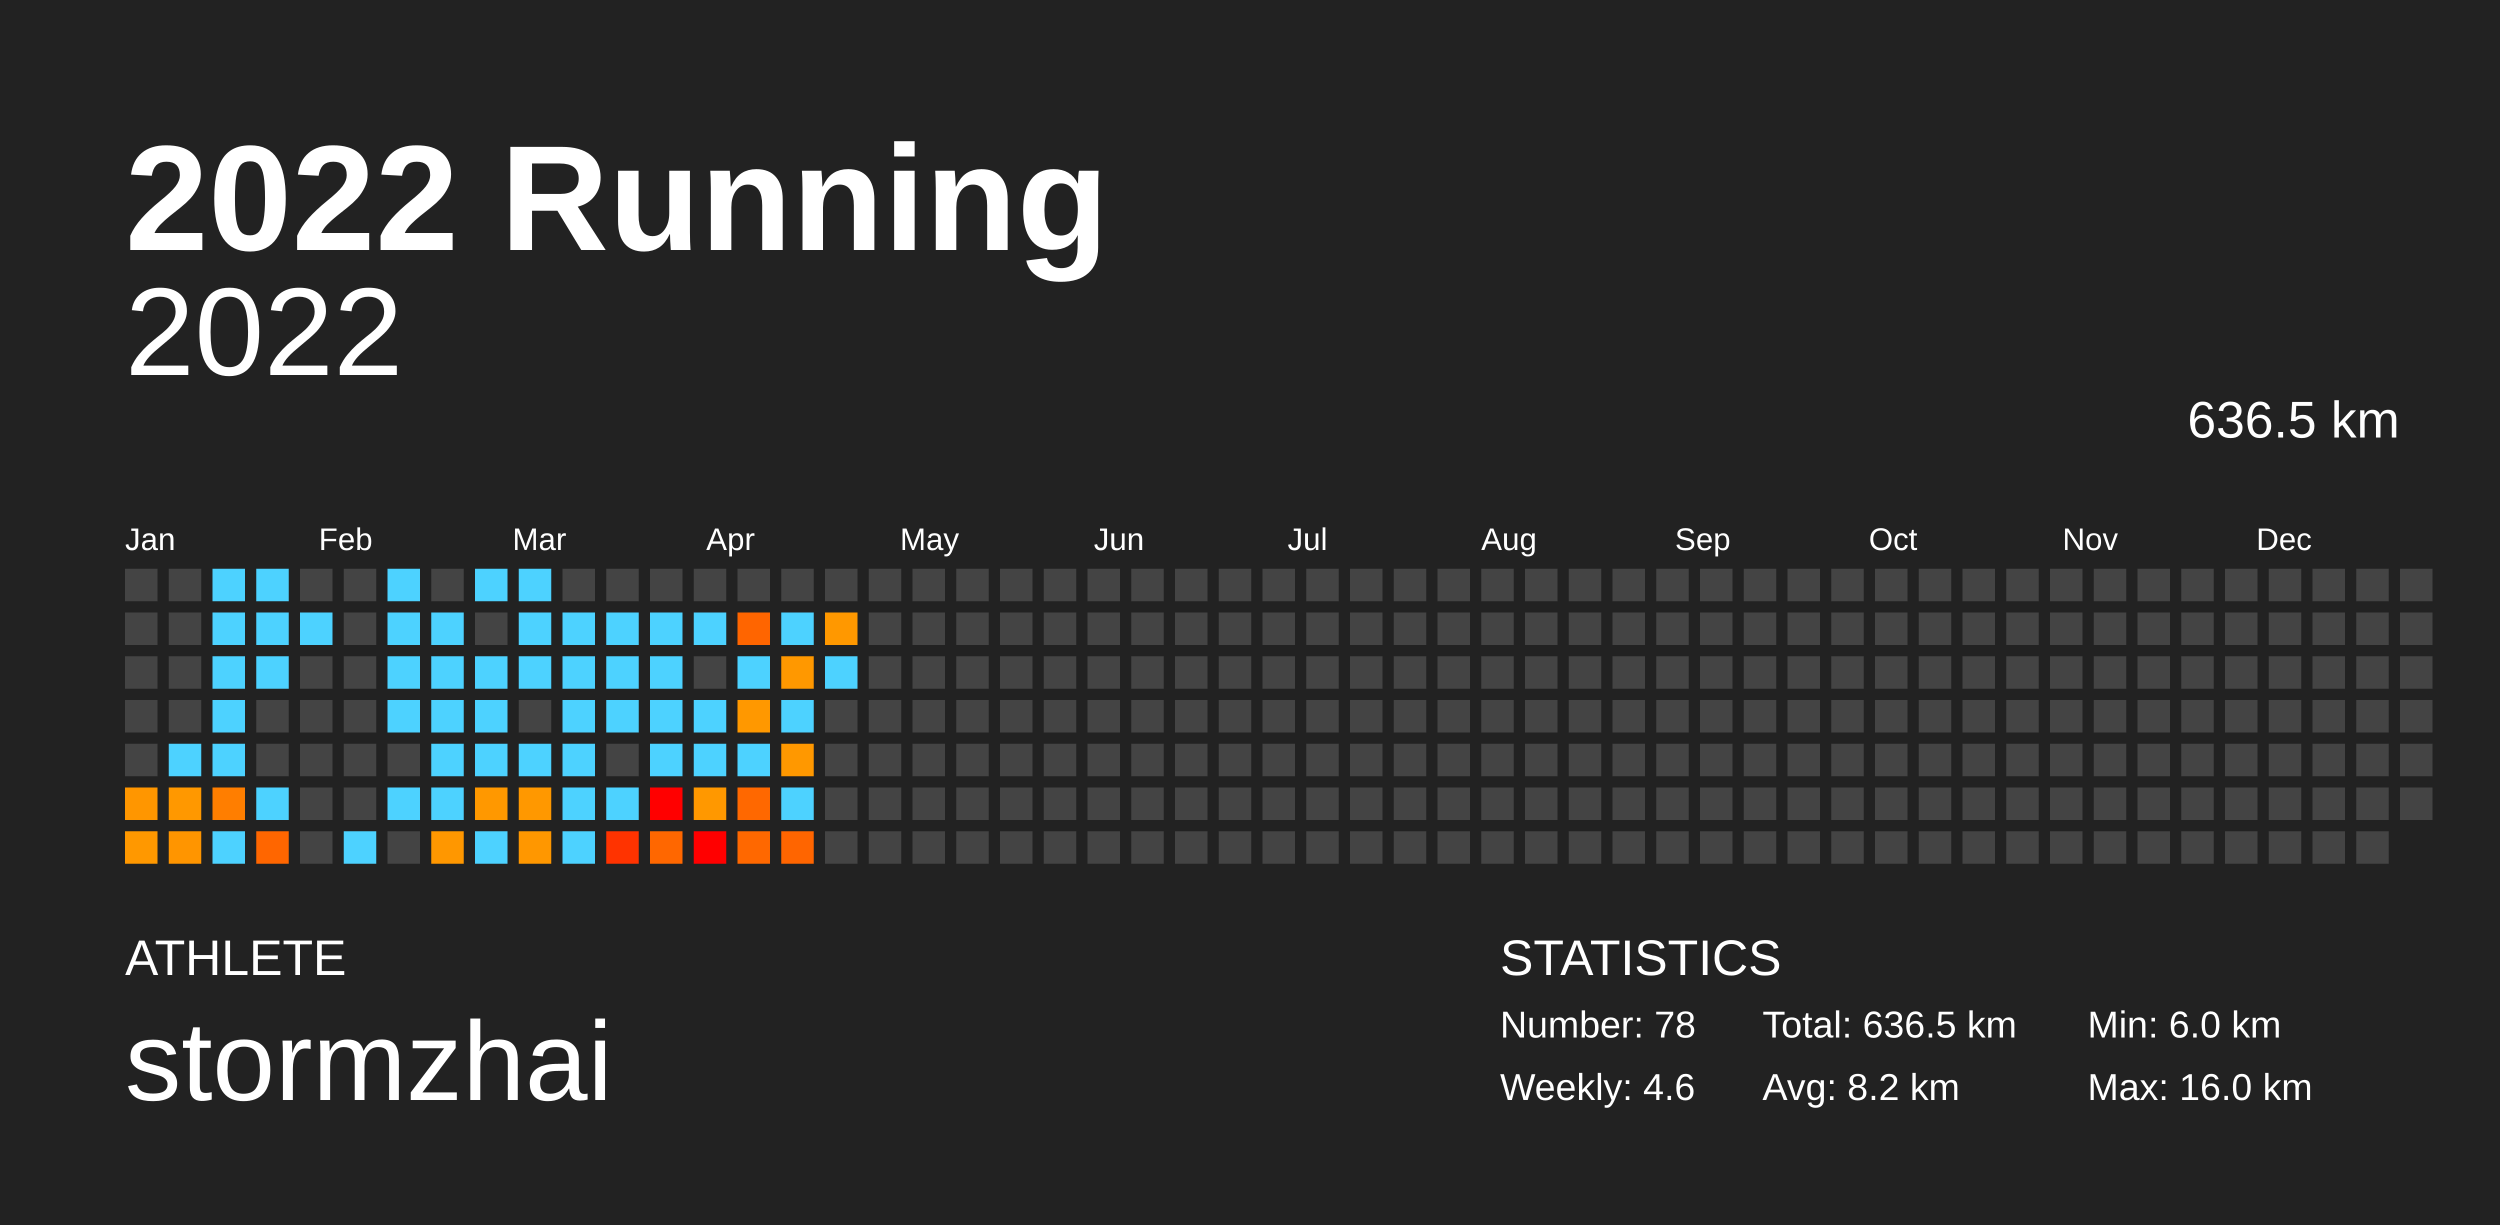
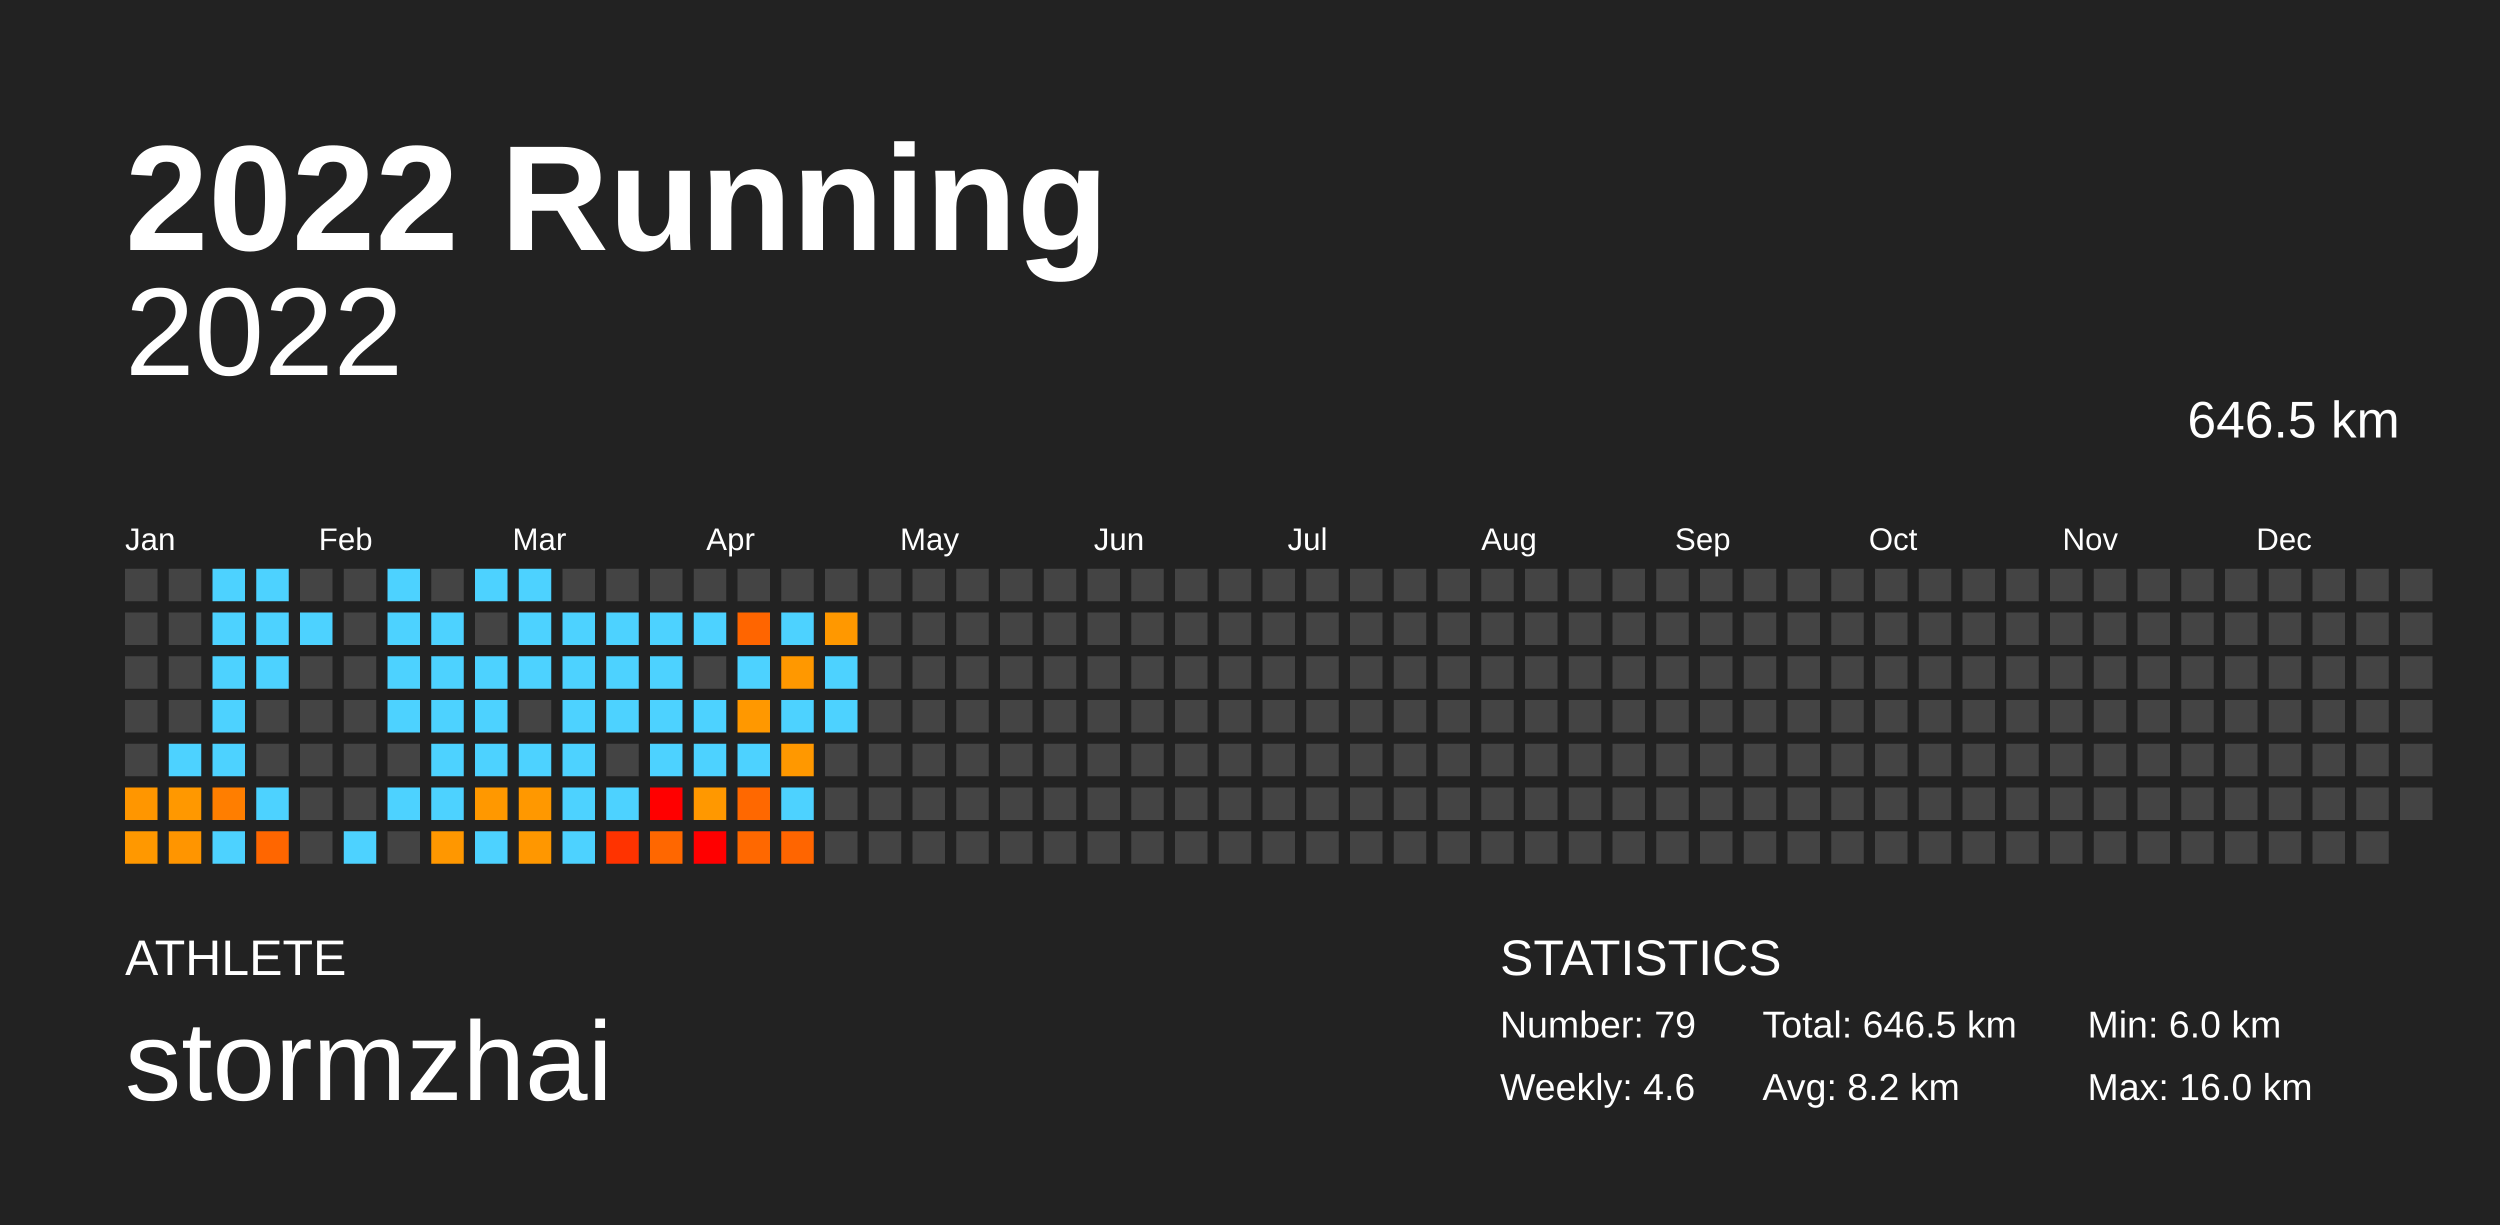
<svg xmlns="http://www.w3.org/2000/svg" baseProfile="full" height="98mm" version="1.1" viewBox="0,0,200,98" width="200mm">
  <defs />
  <rect fill="#222222" height="98" width="200" x="0" y="0" />
  <text fill="#FFFFFF" style="font-size:12px; font-family:Arial; font-weight:bold;" x="10" y="20">2022 Running</text>
  <text fill="#FFFFFF" style="font-size:4px; font-family:Arial" x="10" y="78">ATHLETE</text>
  <text fill="#FFFFFF" style="font-size:9px; font-family:Arial" x="10" y="88">stormzhai</text>
  <text fill="#FFFFFF" style="font-size:4px; font-family:Arial" x="120" y="78">STATISTICS</text>
-   <text fill="#FFFFFF" style="font-size:3px; font-family:Arial" x="120" y="83">Number: 78</text>
+   <text fill="#FFFFFF" style="font-size:3px; font-family:Arial" x="120" y="83">Number: 79</text>
  <text fill="#FFFFFF" style="font-size:3px; font-family:Arial" x="120" y="88">Weekly: 4.6</text>
-   <text fill="#FFFFFF" style="font-size:3px; font-family:Arial" x="141" y="83">Total: 636.5 km</text>
+   <text fill="#FFFFFF" style="font-size:3px; font-family:Arial" x="141" y="83">Total: 646.5 km</text>
  <text fill="#FFFFFF" style="font-size:3px; font-family:Arial" x="141" y="88">Avg: 8.2 km</text>
  <text fill="#FFFFFF" style="font-size:3px; font-family:Arial" x="167" y="83">Min: 6.0 km</text>
  <text fill="#FFFFFF" style="font-size:3px; font-family:Arial" x="167" y="88">Max: 16.0 km</text>
  <text alignment-baseline="hanging" fill="#FFFFFF" style="font-size:10.0px; font-family:Arial;" x="10" y="30">2022</text>
-   <text alignment-baseline="hanging" fill="#FFFFFF" style="font-size:4.125px; font-family:Arial;" x="175" y="35">636.5 km</text>
+   <text alignment-baseline="hanging" fill="#FFFFFF" style="font-size:4.125px; font-family:Arial;" x="175" y="35">646.5 km</text>
  <text fill="#FFFFFF" style="font-size:2.5px; font-family:Arial" x="10.0" y="44">Jan</text>
  <text fill="#FFFFFF" style="font-size:2.5px; font-family:Arial" x="25.5" y="44">Feb</text>
  <text fill="#FFFFFF" style="font-size:2.5px; font-family:Arial" x="41.0" y="44">Mar</text>
  <text fill="#FFFFFF" style="font-size:2.5px; font-family:Arial" x="56.5" y="44">Apr</text>
  <text fill="#FFFFFF" style="font-size:2.5px; font-family:Arial" x="72.0" y="44">May</text>
  <text fill="#FFFFFF" style="font-size:2.5px; font-family:Arial" x="87.5" y="44">Jun</text>
  <text fill="#FFFFFF" style="font-size:2.5px; font-family:Arial" x="103.0" y="44">Jul</text>
  <text fill="#FFFFFF" style="font-size:2.5px; font-family:Arial" x="118.5" y="44">Aug</text>
  <text fill="#FFFFFF" style="font-size:2.5px; font-family:Arial" x="134.0" y="44">Sep</text>
  <text fill="#FFFFFF" style="font-size:2.5px; font-family:Arial" x="149.5" y="44">Oct</text>
  <text fill="#FFFFFF" style="font-size:2.5px; font-family:Arial" x="165.0" y="44">Nov</text>
  <text fill="#FFFFFF" style="font-size:2.5px; font-family:Arial" x="180.5" y="44">Dec</text>
  <rect fill="#444444" height="2.6" width="2.6" x="10.0" y="45.5" />
  <rect fill="#444444" height="2.6" width="2.6" x="10.0" y="49.0" />
  <rect fill="#444444" height="2.6" width="2.6" x="10.0" y="52.5" />
  <rect fill="#444444" height="2.6" width="2.6" x="10.0" y="56.0" />
  <rect fill="#444444" height="2.6" width="2.6" x="10.0" y="59.5" />
  <rect fill="#ff9600" height="2.6" width="2.6" x="10.0" y="63.0" />
  <rect fill="#ff9800" height="2.6" width="2.6" x="10.0" y="66.5" />
  <rect fill="#444444" height="2.6" width="2.6" x="13.5" y="45.5" />
  <rect fill="#444444" height="2.6" width="2.6" x="13.5" y="49.0" />
  <rect fill="#444444" height="2.6" width="2.6" x="13.5" y="52.5" />
  <rect fill="#444444" height="2.6" width="2.6" x="13.5" y="56.0" />
  <rect fill="#4dd2ff" height="2.6" width="2.6" x="13.5" y="59.5" />
  <rect fill="#ff9800" height="2.6" width="2.6" x="13.5" y="63.0" />
  <rect fill="#ff9500" height="2.6" width="2.6" x="13.5" y="66.5" />
  <rect fill="#4dd2ff" height="2.6" width="2.6" x="17.0" y="45.5" />
  <rect fill="#4dd2ff" height="2.6" width="2.6" x="17.0" y="49.0" />
  <rect fill="#4dd2ff" height="2.6" width="2.6" x="17.0" y="52.5" />
  <rect fill="#4dd2ff" height="2.6" width="2.6" x="17.0" y="56.0" />
  <rect fill="#4dd2ff" height="2.6" width="2.6" x="17.0" y="59.5" />
  <rect fill="#ff7e00" height="2.6" width="2.6" x="17.0" y="63.0" />
  <rect fill="#4dd2ff" height="2.6" width="2.6" x="17.0" y="66.5" />
  <rect fill="#4dd2ff" height="2.6" width="2.6" x="20.5" y="45.5" />
  <rect fill="#4dd2ff" height="2.6" width="2.6" x="20.5" y="49.0" />
  <rect fill="#4dd2ff" height="2.6" width="2.6" x="20.5" y="52.5" />
  <rect fill="#444444" height="2.6" width="2.6" x="20.5" y="56.0" />
  <rect fill="#444444" height="2.6" width="2.6" x="20.5" y="59.5" />
  <rect fill="#4dd2ff" height="2.6" width="2.6" x="20.5" y="63.0" />
  <rect fill="#ff6600" height="2.6" width="2.6" x="20.5" y="66.5" />
  <rect fill="#444444" height="2.6" width="2.6" x="24.0" y="45.5" />
  <rect fill="#4dd2ff" height="2.6" width="2.6" x="24.0" y="49.0" />
  <rect fill="#444444" height="2.6" width="2.6" x="24.0" y="52.5" />
  <rect fill="#444444" height="2.6" width="2.6" x="24.0" y="56.0" />
  <rect fill="#444444" height="2.6" width="2.6" x="24.0" y="59.5" />
  <rect fill="#444444" height="2.6" width="2.6" x="24.0" y="63.0" />
  <rect fill="#444444" height="2.6" width="2.6" x="24.0" y="66.5" />
  <rect fill="#444444" height="2.6" width="2.6" x="27.5" y="45.5" />
  <rect fill="#444444" height="2.6" width="2.6" x="27.5" y="49.0" />
  <rect fill="#444444" height="2.6" width="2.6" x="27.5" y="52.5" />
  <rect fill="#444444" height="2.6" width="2.6" x="27.5" y="56.0" />
  <rect fill="#444444" height="2.6" width="2.6" x="27.5" y="59.5" />
  <rect fill="#444444" height="2.6" width="2.6" x="27.5" y="63.0" />
  <rect fill="#4dd2ff" height="2.6" width="2.6" x="27.5" y="66.5" />
  <rect fill="#4dd2ff" height="2.6" width="2.6" x="31.0" y="45.5" />
  <rect fill="#4dd2ff" height="2.6" width="2.6" x="31.0" y="49.0" />
  <rect fill="#4dd2ff" height="2.6" width="2.6" x="31.0" y="52.5" />
  <rect fill="#4dd2ff" height="2.6" width="2.6" x="31.0" y="56.0" />
  <rect fill="#444444" height="2.6" width="2.6" x="31.0" y="59.5" />
  <rect fill="#4dd2ff" height="2.6" width="2.6" x="31.0" y="63.0" />
  <rect fill="#444444" height="2.6" width="2.6" x="31.0" y="66.5" />
  <rect fill="#444444" height="2.6" width="2.6" x="34.5" y="45.5" />
  <rect fill="#4dd2ff" height="2.6" width="2.6" x="34.5" y="49.0" />
  <rect fill="#4dd2ff" height="2.6" width="2.6" x="34.5" y="52.5" />
  <rect fill="#4dd2ff" height="2.6" width="2.6" x="34.5" y="56.0" />
  <rect fill="#4dd2ff" height="2.6" width="2.6" x="34.5" y="59.5" />
  <rect fill="#4dd2ff" height="2.6" width="2.6" x="34.5" y="63.0" />
  <rect fill="#ff9700" height="2.6" width="2.6" x="34.5" y="66.5" />
  <rect fill="#4dd2ff" height="2.6" width="2.6" x="38.0" y="45.5" />
  <rect fill="#444444" height="2.6" width="2.6" x="38.0" y="49.0" />
  <rect fill="#4dd2ff" height="2.6" width="2.6" x="38.0" y="52.5" />
  <rect fill="#4dd2ff" height="2.6" width="2.6" x="38.0" y="56.0" />
  <rect fill="#4dd2ff" height="2.6" width="2.6" x="38.0" y="59.5" />
  <rect fill="#ff9800" height="2.6" width="2.6" x="38.0" y="63.0" />
  <rect fill="#4dd2ff" height="2.6" width="2.6" x="38.0" y="66.5" />
  <rect fill="#4dd2ff" height="2.6" width="2.6" x="41.5" y="45.5" />
  <rect fill="#4dd2ff" height="2.6" width="2.6" x="41.5" y="49.0" />
  <rect fill="#4dd2ff" height="2.6" width="2.6" x="41.5" y="52.5" />
  <rect fill="#444444" height="2.6" width="2.6" x="41.5" y="56.0" />
  <rect fill="#4dd2ff" height="2.6" width="2.6" x="41.5" y="59.5" />
  <rect fill="#ff9800" height="2.6" width="2.6" x="41.5" y="63.0" />
  <rect fill="#ff9700" height="2.6" width="2.6" x="41.5" y="66.5" />
  <rect fill="#444444" height="2.6" width="2.6" x="45.0" y="45.5" />
  <rect fill="#4dd2ff" height="2.6" width="2.6" x="45.0" y="49.0" />
  <rect fill="#4dd2ff" height="2.6" width="2.6" x="45.0" y="52.5" />
  <rect fill="#4dd2ff" height="2.6" width="2.6" x="45.0" y="56.0" />
  <rect fill="#4dd2ff" height="2.6" width="2.6" x="45.0" y="59.5" />
  <rect fill="#4dd2ff" height="2.6" width="2.6" x="45.0" y="63.0" />
  <rect fill="#4dd2ff" height="2.6" width="2.6" x="45.0" y="66.5" />
  <rect fill="#444444" height="2.6" width="2.6" x="48.5" y="45.5" />
  <rect fill="#4dd2ff" height="2.6" width="2.6" x="48.5" y="49.0" />
  <rect fill="#4dd2ff" height="2.6" width="2.6" x="48.5" y="52.5" />
  <rect fill="#4dd2ff" height="2.6" width="2.6" x="48.5" y="56.0" />
  <rect fill="#444444" height="2.6" width="2.6" x="48.5" y="59.5" />
  <rect fill="#4dd2ff" height="2.6" width="2.6" x="48.5" y="63.0" />
  <rect fill="#ff3300" height="2.6" width="2.6" x="48.5" y="66.5" />
  <rect fill="#444444" height="2.6" width="2.6" x="52.0" y="45.5" />
  <rect fill="#4dd2ff" height="2.6" width="2.6" x="52.0" y="49.0" />
  <rect fill="#4dd2ff" height="2.6" width="2.6" x="52.0" y="52.5" />
  <rect fill="#4dd2ff" height="2.6" width="2.6" x="52.0" y="56.0" />
  <rect fill="#4dd2ff" height="2.6" width="2.6" x="52.0" y="59.5" />
  <rect fill="#ff0000" height="2.6" width="2.6" x="52.0" y="63.0" />
  <rect fill="#ff6700" height="2.6" width="2.6" x="52.0" y="66.5" />
  <rect fill="#444444" height="2.6" width="2.6" x="55.5" y="45.5" />
  <rect fill="#4dd2ff" height="2.6" width="2.6" x="55.5" y="49.0" />
  <rect fill="#444444" height="2.6" width="2.6" x="55.5" y="52.5" />
  <rect fill="#4dd2ff" height="2.6" width="2.6" x="55.5" y="56.0" />
  <rect fill="#4dd2ff" height="2.6" width="2.6" x="55.5" y="59.5" />
  <rect fill="#ff9800" height="2.6" width="2.6" x="55.5" y="63.0" />
  <rect fill="#ff0000" height="2.6" width="2.6" x="55.5" y="66.5" />
  <rect fill="#444444" height="2.6" width="2.6" x="59.0" y="45.5" />
  <rect fill="#ff6500" height="2.6" width="2.6" x="59.0" y="49.0" />
  <rect fill="#4dd2ff" height="2.6" width="2.6" x="59.0" y="52.5" />
  <rect fill="#ff9800" height="2.6" width="2.6" x="59.0" y="56.0" />
  <rect fill="#4dd2ff" height="2.6" width="2.6" x="59.0" y="59.5" />
  <rect fill="#ff6800" height="2.6" width="2.6" x="59.0" y="63.0" />
  <rect fill="#ff6800" height="2.6" width="2.6" x="59.0" y="66.5" />
  <rect fill="#444444" height="2.6" width="2.6" x="62.5" y="45.5" />
  <rect fill="#4dd2ff" height="2.6" width="2.6" x="62.5" y="49.0" />
  <rect fill="#ff9800" height="2.6" width="2.6" x="62.5" y="52.5" />
  <rect fill="#4dd2ff" height="2.6" width="2.6" x="62.5" y="56.0" />
  <rect fill="#ff9800" height="2.6" width="2.6" x="62.5" y="59.5" />
  <rect fill="#4dd2ff" height="2.6" width="2.6" x="62.5" y="63.0" />
  <rect fill="#ff6500" height="2.6" width="2.6" x="62.5" y="66.5" />
  <rect fill="#444444" height="2.6" width="2.6" x="66.0" y="45.5" />
  <rect fill="#ff9800" height="2.6" width="2.6" x="66.0" y="49.0" />
  <rect fill="#4dd2ff" height="2.6" width="2.6" x="66.0" y="52.5" />
-   <rect fill="#444444" height="2.6" width="2.6" x="66.0" y="56.0" />
+   <rect fill="#4dd2ff" height="2.6" width="2.6" x="66.0" y="56.0" />
  <rect fill="#444444" height="2.6" width="2.6" x="66.0" y="59.5" />
  <rect fill="#444444" height="2.6" width="2.6" x="66.0" y="63.0" />
  <rect fill="#444444" height="2.6" width="2.6" x="66.0" y="66.5" />
  <rect fill="#444444" height="2.6" width="2.6" x="69.5" y="45.5" />
  <rect fill="#444444" height="2.6" width="2.6" x="69.5" y="49.0" />
  <rect fill="#444444" height="2.6" width="2.6" x="69.5" y="52.5" />
  <rect fill="#444444" height="2.6" width="2.6" x="69.5" y="56.0" />
  <rect fill="#444444" height="2.6" width="2.6" x="69.5" y="59.5" />
  <rect fill="#444444" height="2.6" width="2.6" x="69.5" y="63.0" />
  <rect fill="#444444" height="2.6" width="2.6" x="69.5" y="66.5" />
  <rect fill="#444444" height="2.6" width="2.6" x="73.0" y="45.5" />
  <rect fill="#444444" height="2.6" width="2.6" x="73.0" y="49.0" />
  <rect fill="#444444" height="2.6" width="2.6" x="73.0" y="52.5" />
  <rect fill="#444444" height="2.6" width="2.6" x="73.0" y="56.0" />
  <rect fill="#444444" height="2.6" width="2.6" x="73.0" y="59.5" />
  <rect fill="#444444" height="2.6" width="2.6" x="73.0" y="63.0" />
  <rect fill="#444444" height="2.6" width="2.6" x="73.0" y="66.5" />
  <rect fill="#444444" height="2.6" width="2.6" x="76.5" y="45.5" />
  <rect fill="#444444" height="2.6" width="2.6" x="76.5" y="49.0" />
  <rect fill="#444444" height="2.6" width="2.6" x="76.5" y="52.5" />
  <rect fill="#444444" height="2.6" width="2.6" x="76.5" y="56.0" />
  <rect fill="#444444" height="2.6" width="2.6" x="76.5" y="59.5" />
  <rect fill="#444444" height="2.6" width="2.6" x="76.5" y="63.0" />
  <rect fill="#444444" height="2.6" width="2.6" x="76.5" y="66.5" />
  <rect fill="#444444" height="2.6" width="2.6" x="80.0" y="45.5" />
  <rect fill="#444444" height="2.6" width="2.6" x="80.0" y="49.0" />
  <rect fill="#444444" height="2.6" width="2.6" x="80.0" y="52.5" />
  <rect fill="#444444" height="2.6" width="2.6" x="80.0" y="56.0" />
  <rect fill="#444444" height="2.6" width="2.6" x="80.0" y="59.5" />
  <rect fill="#444444" height="2.6" width="2.6" x="80.0" y="63.0" />
  <rect fill="#444444" height="2.6" width="2.6" x="80.0" y="66.5" />
  <rect fill="#444444" height="2.6" width="2.6" x="83.5" y="45.5" />
  <rect fill="#444444" height="2.6" width="2.6" x="83.5" y="49.0" />
  <rect fill="#444444" height="2.6" width="2.6" x="83.5" y="52.5" />
  <rect fill="#444444" height="2.6" width="2.6" x="83.5" y="56.0" />
  <rect fill="#444444" height="2.6" width="2.6" x="83.5" y="59.5" />
  <rect fill="#444444" height="2.6" width="2.6" x="83.5" y="63.0" />
  <rect fill="#444444" height="2.6" width="2.6" x="83.5" y="66.5" />
  <rect fill="#444444" height="2.6" width="2.6" x="87.0" y="45.5" />
  <rect fill="#444444" height="2.6" width="2.6" x="87.0" y="49.0" />
  <rect fill="#444444" height="2.6" width="2.6" x="87.0" y="52.5" />
  <rect fill="#444444" height="2.6" width="2.6" x="87.0" y="56.0" />
  <rect fill="#444444" height="2.6" width="2.6" x="87.0" y="59.5" />
  <rect fill="#444444" height="2.6" width="2.6" x="87.0" y="63.0" />
  <rect fill="#444444" height="2.6" width="2.6" x="87.0" y="66.5" />
  <rect fill="#444444" height="2.6" width="2.6" x="90.5" y="45.5" />
  <rect fill="#444444" height="2.6" width="2.6" x="90.5" y="49.0" />
  <rect fill="#444444" height="2.6" width="2.6" x="90.5" y="52.5" />
  <rect fill="#444444" height="2.6" width="2.6" x="90.5" y="56.0" />
  <rect fill="#444444" height="2.6" width="2.6" x="90.5" y="59.5" />
  <rect fill="#444444" height="2.6" width="2.6" x="90.5" y="63.0" />
  <rect fill="#444444" height="2.6" width="2.6" x="90.5" y="66.5" />
  <rect fill="#444444" height="2.6" width="2.6" x="94.0" y="45.5" />
  <rect fill="#444444" height="2.6" width="2.6" x="94.0" y="49.0" />
  <rect fill="#444444" height="2.6" width="2.6" x="94.0" y="52.5" />
  <rect fill="#444444" height="2.6" width="2.6" x="94.0" y="56.0" />
  <rect fill="#444444" height="2.6" width="2.6" x="94.0" y="59.5" />
  <rect fill="#444444" height="2.6" width="2.6" x="94.0" y="63.0" />
  <rect fill="#444444" height="2.6" width="2.6" x="94.0" y="66.5" />
  <rect fill="#444444" height="2.6" width="2.6" x="97.5" y="45.5" />
  <rect fill="#444444" height="2.6" width="2.6" x="97.5" y="49.0" />
  <rect fill="#444444" height="2.6" width="2.6" x="97.5" y="52.5" />
  <rect fill="#444444" height="2.6" width="2.6" x="97.5" y="56.0" />
  <rect fill="#444444" height="2.6" width="2.6" x="97.5" y="59.5" />
  <rect fill="#444444" height="2.6" width="2.6" x="97.5" y="63.0" />
  <rect fill="#444444" height="2.6" width="2.6" x="97.5" y="66.5" />
  <rect fill="#444444" height="2.6" width="2.6" x="101.0" y="45.5" />
  <rect fill="#444444" height="2.6" width="2.6" x="101.0" y="49.0" />
  <rect fill="#444444" height="2.6" width="2.6" x="101.0" y="52.5" />
  <rect fill="#444444" height="2.6" width="2.6" x="101.0" y="56.0" />
  <rect fill="#444444" height="2.6" width="2.6" x="101.0" y="59.5" />
  <rect fill="#444444" height="2.6" width="2.6" x="101.0" y="63.0" />
  <rect fill="#444444" height="2.6" width="2.6" x="101.0" y="66.5" />
  <rect fill="#444444" height="2.6" width="2.6" x="104.5" y="45.5" />
  <rect fill="#444444" height="2.6" width="2.6" x="104.5" y="49.0" />
  <rect fill="#444444" height="2.6" width="2.6" x="104.5" y="52.5" />
  <rect fill="#444444" height="2.6" width="2.6" x="104.5" y="56.0" />
  <rect fill="#444444" height="2.6" width="2.6" x="104.5" y="59.5" />
  <rect fill="#444444" height="2.6" width="2.6" x="104.5" y="63.0" />
  <rect fill="#444444" height="2.6" width="2.6" x="104.5" y="66.5" />
  <rect fill="#444444" height="2.6" width="2.6" x="108.0" y="45.5" />
  <rect fill="#444444" height="2.6" width="2.6" x="108.0" y="49.0" />
  <rect fill="#444444" height="2.6" width="2.6" x="108.0" y="52.5" />
  <rect fill="#444444" height="2.6" width="2.6" x="108.0" y="56.0" />
  <rect fill="#444444" height="2.6" width="2.6" x="108.0" y="59.5" />
  <rect fill="#444444" height="2.6" width="2.6" x="108.0" y="63.0" />
  <rect fill="#444444" height="2.6" width="2.6" x="108.0" y="66.5" />
  <rect fill="#444444" height="2.6" width="2.6" x="111.5" y="45.5" />
  <rect fill="#444444" height="2.6" width="2.6" x="111.5" y="49.0" />
  <rect fill="#444444" height="2.6" width="2.6" x="111.5" y="52.5" />
  <rect fill="#444444" height="2.6" width="2.6" x="111.5" y="56.0" />
  <rect fill="#444444" height="2.6" width="2.6" x="111.5" y="59.5" />
  <rect fill="#444444" height="2.6" width="2.6" x="111.5" y="63.0" />
  <rect fill="#444444" height="2.6" width="2.6" x="111.5" y="66.5" />
  <rect fill="#444444" height="2.6" width="2.6" x="115.0" y="45.5" />
  <rect fill="#444444" height="2.6" width="2.6" x="115.0" y="49.0" />
  <rect fill="#444444" height="2.6" width="2.6" x="115.0" y="52.5" />
  <rect fill="#444444" height="2.6" width="2.6" x="115.0" y="56.0" />
  <rect fill="#444444" height="2.6" width="2.6" x="115.0" y="59.5" />
  <rect fill="#444444" height="2.6" width="2.6" x="115.0" y="63.0" />
  <rect fill="#444444" height="2.6" width="2.6" x="115.0" y="66.5" />
  <rect fill="#444444" height="2.6" width="2.6" x="118.5" y="45.5" />
  <rect fill="#444444" height="2.6" width="2.6" x="118.5" y="49.0" />
  <rect fill="#444444" height="2.6" width="2.6" x="118.5" y="52.5" />
  <rect fill="#444444" height="2.6" width="2.6" x="118.5" y="56.0" />
  <rect fill="#444444" height="2.6" width="2.6" x="118.5" y="59.5" />
  <rect fill="#444444" height="2.6" width="2.6" x="118.5" y="63.0" />
  <rect fill="#444444" height="2.6" width="2.6" x="118.5" y="66.5" />
  <rect fill="#444444" height="2.6" width="2.6" x="122.0" y="45.5" />
  <rect fill="#444444" height="2.6" width="2.6" x="122.0" y="49.0" />
  <rect fill="#444444" height="2.6" width="2.6" x="122.0" y="52.5" />
  <rect fill="#444444" height="2.6" width="2.6" x="122.0" y="56.0" />
  <rect fill="#444444" height="2.6" width="2.6" x="122.0" y="59.5" />
  <rect fill="#444444" height="2.6" width="2.6" x="122.0" y="63.0" />
  <rect fill="#444444" height="2.6" width="2.6" x="122.0" y="66.5" />
  <rect fill="#444444" height="2.6" width="2.6" x="125.5" y="45.5" />
  <rect fill="#444444" height="2.6" width="2.6" x="125.5" y="49.0" />
  <rect fill="#444444" height="2.6" width="2.6" x="125.5" y="52.5" />
  <rect fill="#444444" height="2.6" width="2.6" x="125.5" y="56.0" />
  <rect fill="#444444" height="2.6" width="2.6" x="125.5" y="59.5" />
  <rect fill="#444444" height="2.6" width="2.6" x="125.5" y="63.0" />
  <rect fill="#444444" height="2.6" width="2.6" x="125.5" y="66.5" />
  <rect fill="#444444" height="2.6" width="2.6" x="129.0" y="45.5" />
  <rect fill="#444444" height="2.6" width="2.6" x="129.0" y="49.0" />
  <rect fill="#444444" height="2.6" width="2.6" x="129.0" y="52.5" />
  <rect fill="#444444" height="2.6" width="2.6" x="129.0" y="56.0" />
  <rect fill="#444444" height="2.6" width="2.6" x="129.0" y="59.5" />
  <rect fill="#444444" height="2.6" width="2.6" x="129.0" y="63.0" />
  <rect fill="#444444" height="2.6" width="2.6" x="129.0" y="66.5" />
  <rect fill="#444444" height="2.6" width="2.6" x="132.5" y="45.5" />
  <rect fill="#444444" height="2.6" width="2.6" x="132.5" y="49.0" />
  <rect fill="#444444" height="2.6" width="2.6" x="132.5" y="52.5" />
  <rect fill="#444444" height="2.6" width="2.6" x="132.5" y="56.0" />
  <rect fill="#444444" height="2.6" width="2.6" x="132.5" y="59.5" />
  <rect fill="#444444" height="2.6" width="2.6" x="132.5" y="63.0" />
  <rect fill="#444444" height="2.6" width="2.6" x="132.5" y="66.5" />
  <rect fill="#444444" height="2.6" width="2.6" x="136.0" y="45.5" />
  <rect fill="#444444" height="2.6" width="2.6" x="136.0" y="49.0" />
  <rect fill="#444444" height="2.6" width="2.6" x="136.0" y="52.5" />
  <rect fill="#444444" height="2.6" width="2.6" x="136.0" y="56.0" />
  <rect fill="#444444" height="2.6" width="2.6" x="136.0" y="59.5" />
  <rect fill="#444444" height="2.6" width="2.6" x="136.0" y="63.0" />
  <rect fill="#444444" height="2.6" width="2.6" x="136.0" y="66.5" />
  <rect fill="#444444" height="2.6" width="2.6" x="139.5" y="45.5" />
  <rect fill="#444444" height="2.6" width="2.6" x="139.5" y="49.0" />
  <rect fill="#444444" height="2.6" width="2.6" x="139.5" y="52.5" />
  <rect fill="#444444" height="2.6" width="2.6" x="139.5" y="56.0" />
  <rect fill="#444444" height="2.6" width="2.6" x="139.5" y="59.5" />
  <rect fill="#444444" height="2.6" width="2.6" x="139.5" y="63.0" />
  <rect fill="#444444" height="2.6" width="2.6" x="139.5" y="66.5" />
  <rect fill="#444444" height="2.6" width="2.6" x="143.0" y="45.5" />
  <rect fill="#444444" height="2.6" width="2.6" x="143.0" y="49.0" />
  <rect fill="#444444" height="2.6" width="2.6" x="143.0" y="52.5" />
  <rect fill="#444444" height="2.6" width="2.6" x="143.0" y="56.0" />
  <rect fill="#444444" height="2.6" width="2.6" x="143.0" y="59.5" />
  <rect fill="#444444" height="2.6" width="2.6" x="143.0" y="63.0" />
  <rect fill="#444444" height="2.6" width="2.6" x="143.0" y="66.5" />
  <rect fill="#444444" height="2.6" width="2.6" x="146.5" y="45.5" />
  <rect fill="#444444" height="2.6" width="2.6" x="146.5" y="49.0" />
  <rect fill="#444444" height="2.6" width="2.6" x="146.5" y="52.5" />
  <rect fill="#444444" height="2.6" width="2.6" x="146.5" y="56.0" />
  <rect fill="#444444" height="2.6" width="2.6" x="146.5" y="59.5" />
  <rect fill="#444444" height="2.6" width="2.6" x="146.5" y="63.0" />
  <rect fill="#444444" height="2.6" width="2.6" x="146.5" y="66.5" />
  <rect fill="#444444" height="2.6" width="2.6" x="150.0" y="45.5" />
  <rect fill="#444444" height="2.6" width="2.6" x="150.0" y="49.0" />
  <rect fill="#444444" height="2.6" width="2.6" x="150.0" y="52.5" />
  <rect fill="#444444" height="2.6" width="2.6" x="150.0" y="56.0" />
  <rect fill="#444444" height="2.6" width="2.6" x="150.0" y="59.5" />
  <rect fill="#444444" height="2.6" width="2.6" x="150.0" y="63.0" />
  <rect fill="#444444" height="2.6" width="2.6" x="150.0" y="66.5" />
  <rect fill="#444444" height="2.6" width="2.6" x="153.5" y="45.5" />
  <rect fill="#444444" height="2.6" width="2.6" x="153.5" y="49.0" />
  <rect fill="#444444" height="2.6" width="2.6" x="153.5" y="52.5" />
  <rect fill="#444444" height="2.6" width="2.6" x="153.5" y="56.0" />
  <rect fill="#444444" height="2.6" width="2.6" x="153.5" y="59.5" />
  <rect fill="#444444" height="2.6" width="2.6" x="153.5" y="63.0" />
  <rect fill="#444444" height="2.6" width="2.6" x="153.5" y="66.5" />
  <rect fill="#444444" height="2.6" width="2.6" x="157.0" y="45.5" />
  <rect fill="#444444" height="2.6" width="2.6" x="157.0" y="49.0" />
  <rect fill="#444444" height="2.6" width="2.6" x="157.0" y="52.5" />
  <rect fill="#444444" height="2.6" width="2.6" x="157.0" y="56.0" />
  <rect fill="#444444" height="2.6" width="2.6" x="157.0" y="59.5" />
  <rect fill="#444444" height="2.6" width="2.6" x="157.0" y="63.0" />
  <rect fill="#444444" height="2.6" width="2.6" x="157.0" y="66.5" />
  <rect fill="#444444" height="2.6" width="2.6" x="160.5" y="45.5" />
  <rect fill="#444444" height="2.6" width="2.6" x="160.5" y="49.0" />
  <rect fill="#444444" height="2.6" width="2.6" x="160.5" y="52.5" />
  <rect fill="#444444" height="2.6" width="2.6" x="160.5" y="56.0" />
  <rect fill="#444444" height="2.6" width="2.6" x="160.5" y="59.5" />
  <rect fill="#444444" height="2.6" width="2.6" x="160.5" y="63.0" />
  <rect fill="#444444" height="2.6" width="2.6" x="160.5" y="66.5" />
  <rect fill="#444444" height="2.6" width="2.6" x="164.0" y="45.5" />
  <rect fill="#444444" height="2.6" width="2.6" x="164.0" y="49.0" />
  <rect fill="#444444" height="2.6" width="2.6" x="164.0" y="52.5" />
  <rect fill="#444444" height="2.6" width="2.6" x="164.0" y="56.0" />
  <rect fill="#444444" height="2.6" width="2.6" x="164.0" y="59.5" />
  <rect fill="#444444" height="2.6" width="2.6" x="164.0" y="63.0" />
  <rect fill="#444444" height="2.6" width="2.6" x="164.0" y="66.5" />
  <rect fill="#444444" height="2.6" width="2.6" x="167.5" y="45.5" />
  <rect fill="#444444" height="2.6" width="2.6" x="167.5" y="49.0" />
  <rect fill="#444444" height="2.6" width="2.6" x="167.5" y="52.5" />
  <rect fill="#444444" height="2.6" width="2.6" x="167.5" y="56.0" />
  <rect fill="#444444" height="2.6" width="2.6" x="167.5" y="59.5" />
  <rect fill="#444444" height="2.6" width="2.6" x="167.5" y="63.0" />
  <rect fill="#444444" height="2.6" width="2.6" x="167.5" y="66.5" />
  <rect fill="#444444" height="2.6" width="2.6" x="171.0" y="45.5" />
  <rect fill="#444444" height="2.6" width="2.6" x="171.0" y="49.0" />
  <rect fill="#444444" height="2.6" width="2.6" x="171.0" y="52.5" />
  <rect fill="#444444" height="2.6" width="2.6" x="171.0" y="56.0" />
  <rect fill="#444444" height="2.6" width="2.6" x="171.0" y="59.5" />
  <rect fill="#444444" height="2.6" width="2.6" x="171.0" y="63.0" />
  <rect fill="#444444" height="2.6" width="2.6" x="171.0" y="66.5" />
  <rect fill="#444444" height="2.6" width="2.6" x="174.5" y="45.5" />
  <rect fill="#444444" height="2.6" width="2.6" x="174.5" y="49.0" />
  <rect fill="#444444" height="2.6" width="2.6" x="174.5" y="52.5" />
  <rect fill="#444444" height="2.6" width="2.6" x="174.5" y="56.0" />
  <rect fill="#444444" height="2.6" width="2.6" x="174.5" y="59.5" />
  <rect fill="#444444" height="2.6" width="2.6" x="174.5" y="63.0" />
  <rect fill="#444444" height="2.6" width="2.6" x="174.5" y="66.5" />
  <rect fill="#444444" height="2.6" width="2.6" x="178.0" y="45.5" />
  <rect fill="#444444" height="2.6" width="2.6" x="178.0" y="49.0" />
  <rect fill="#444444" height="2.6" width="2.6" x="178.0" y="52.5" />
  <rect fill="#444444" height="2.6" width="2.6" x="178.0" y="56.0" />
  <rect fill="#444444" height="2.6" width="2.6" x="178.0" y="59.5" />
  <rect fill="#444444" height="2.6" width="2.6" x="178.0" y="63.0" />
  <rect fill="#444444" height="2.6" width="2.6" x="178.0" y="66.5" />
  <rect fill="#444444" height="2.6" width="2.6" x="181.5" y="45.5" />
  <rect fill="#444444" height="2.6" width="2.6" x="181.5" y="49.0" />
  <rect fill="#444444" height="2.6" width="2.6" x="181.5" y="52.5" />
  <rect fill="#444444" height="2.6" width="2.6" x="181.5" y="56.0" />
  <rect fill="#444444" height="2.6" width="2.6" x="181.5" y="59.5" />
  <rect fill="#444444" height="2.6" width="2.6" x="181.5" y="63.0" />
  <rect fill="#444444" height="2.6" width="2.6" x="181.5" y="66.5" />
  <rect fill="#444444" height="2.6" width="2.6" x="185.0" y="45.5" />
  <rect fill="#444444" height="2.6" width="2.6" x="185.0" y="49.0" />
  <rect fill="#444444" height="2.6" width="2.6" x="185.0" y="52.5" />
  <rect fill="#444444" height="2.6" width="2.6" x="185.0" y="56.0" />
  <rect fill="#444444" height="2.6" width="2.6" x="185.0" y="59.5" />
  <rect fill="#444444" height="2.6" width="2.6" x="185.0" y="63.0" />
  <rect fill="#444444" height="2.6" width="2.6" x="185.0" y="66.5" />
  <rect fill="#444444" height="2.6" width="2.6" x="188.5" y="45.5" />
  <rect fill="#444444" height="2.6" width="2.6" x="188.5" y="49.0" />
  <rect fill="#444444" height="2.6" width="2.6" x="188.5" y="52.5" />
  <rect fill="#444444" height="2.6" width="2.6" x="188.5" y="56.0" />
  <rect fill="#444444" height="2.6" width="2.6" x="188.5" y="59.5" />
  <rect fill="#444444" height="2.6" width="2.6" x="188.5" y="63.0" />
  <rect fill="#444444" height="2.6" width="2.6" x="188.5" y="66.5" />
  <rect fill="#444444" height="2.6" width="2.6" x="192.0" y="45.5" />
  <rect fill="#444444" height="2.6" width="2.6" x="192.0" y="49.0" />
  <rect fill="#444444" height="2.6" width="2.6" x="192.0" y="52.5" />
  <rect fill="#444444" height="2.6" width="2.6" x="192.0" y="56.0" />
  <rect fill="#444444" height="2.6" width="2.6" x="192.0" y="59.5" />
  <rect fill="#444444" height="2.6" width="2.6" x="192.0" y="63.0" />
</svg>
